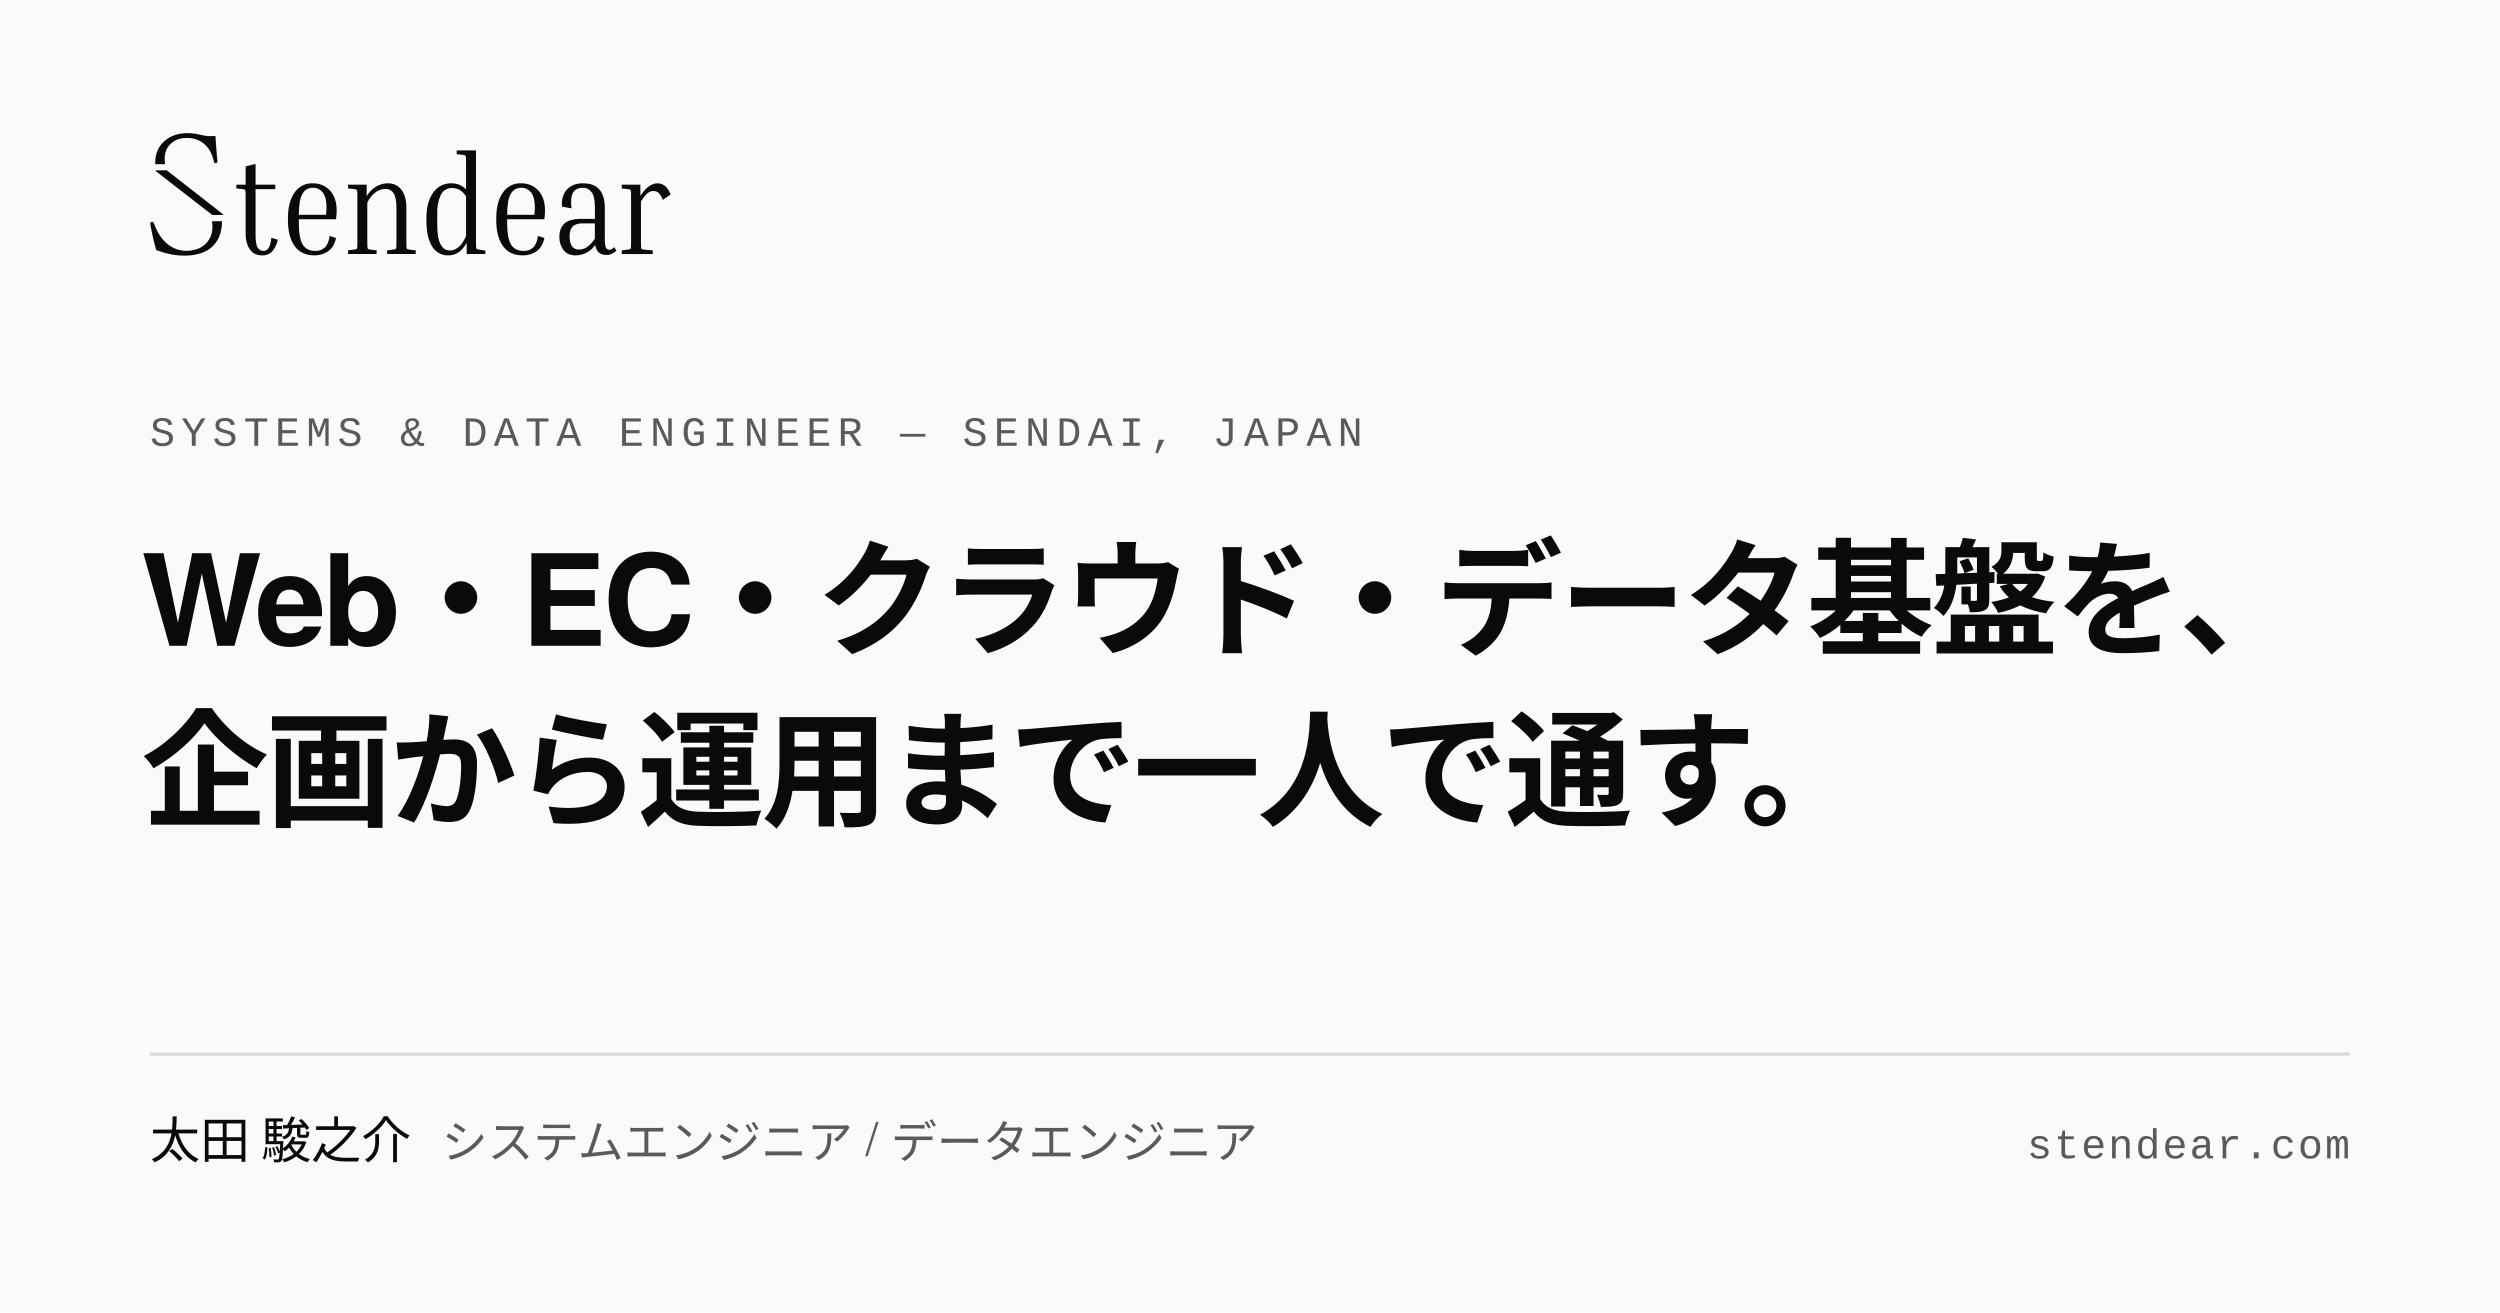
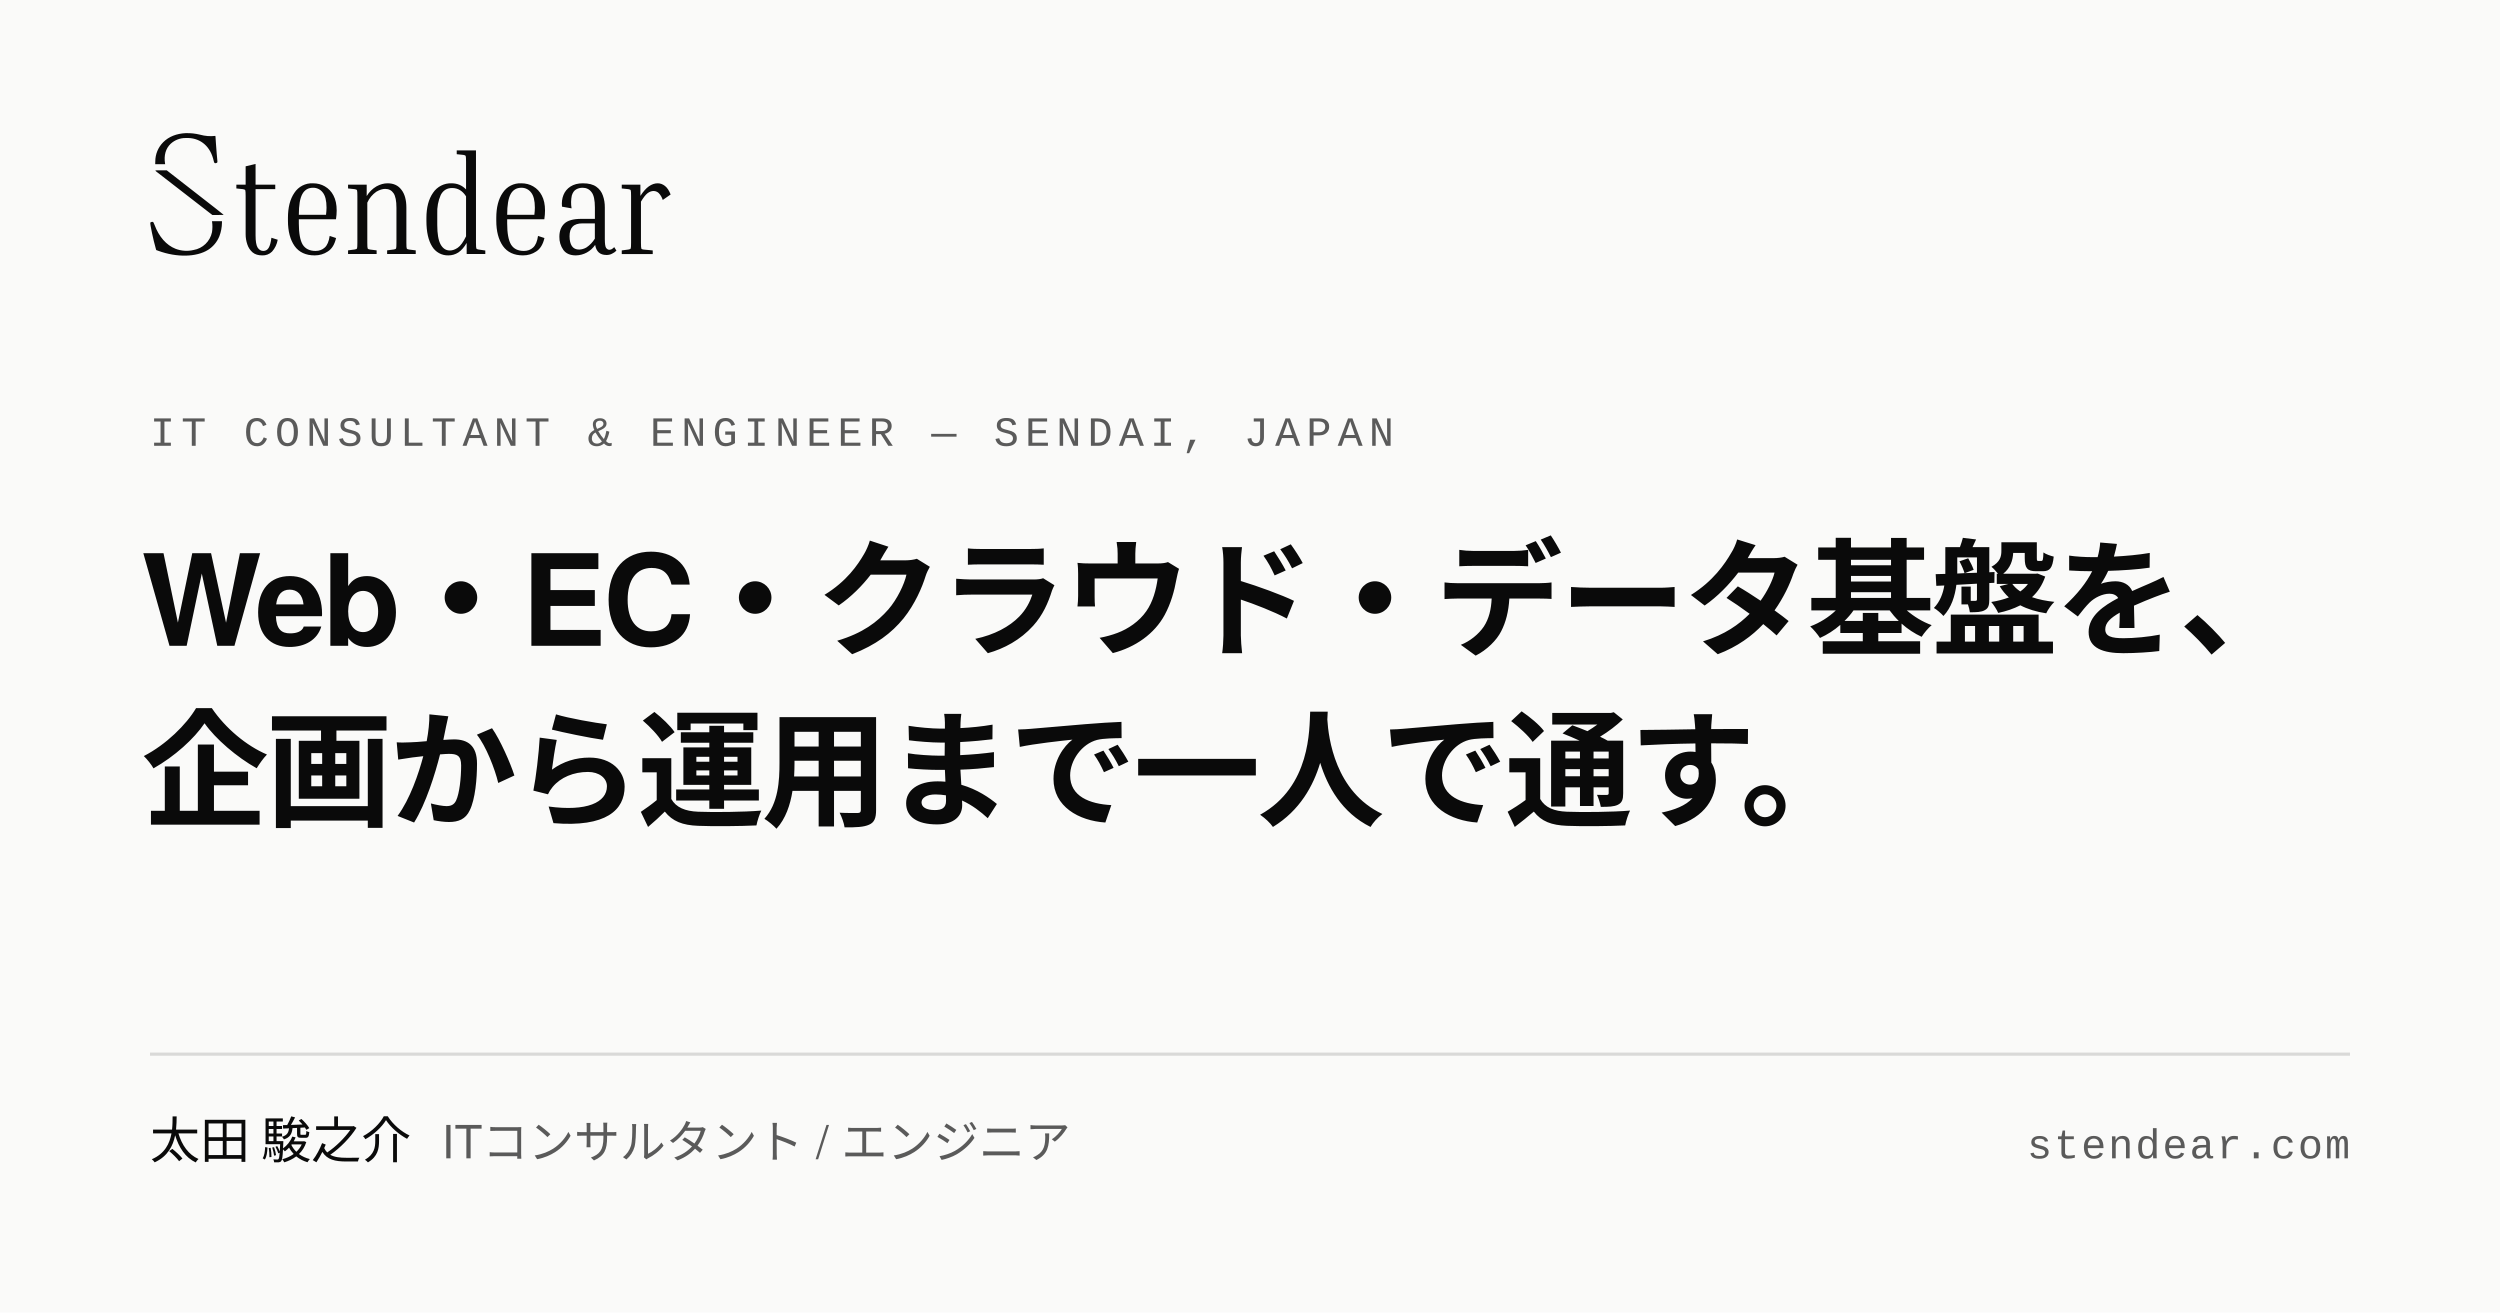
<svg xmlns="http://www.w3.org/2000/svg" width="1200" height="630" viewBox="0 0 1200 630">
  <rect width="1200" height="630" fill="#fafaf9" />
  <g transform="translate(72 64) scale(2.1)" fill="#0a0a0a">
    <path d="M8.24-.05Q4.95.1 3.01 2.04a6.2 6.2 0 0 0-1.8 4.38l-.02.63h2.27l-.02-.14c-.3-1.87.14-3.43 1.28-4.52a5 5 0 0 1 3.47-1.32c3.02-.14 5.35 1.6 6.22 4.64l.16.62c.09.48.26.6.64.44.19-.07.22-.16.19-.47-.06-.44-.25-2.86-.33-4.01-.11-1.8-.1-1.71-.17-1.7a9 9 0 0 1-3.42-.27Q9.83-.09 8.24-.04m-7 8.57q.02.05.15.17l.7.54L13.39 18l.86.66h1.28c1.1 0 1.29 0 1.29-.05 0-.03-2.93-2.33-6.5-5.1l-6.5-5.06h-1.3c-1.11 0-1.29.01-1.29.06m1.06.36 6.06 4.7 6.04 4.7.68-.02h.68l-.4-.32-9.65-7.5-1.18-.92-.84-.66h-.7c-.39 0-.7.01-.69.02m11.89 11.29a8 8 0 0 1-.01 2.44 5.2 5.2 0 0 1-4.23 4.07 7 7 0 0 1-4.1-.28c-2.11-.83-3.8-2.76-4.8-5.46-.21-.55-.28-.66-.42-.69-.17-.04-.5.07-.55.18-.1.22.71 4.07 1.22 5.8l.13.46.5.18c4.2 1.54 8.67 1.45 11.35-.22a6.6 6.6 0 0 0 2.58-3.1 9 9 0 0 0 .6-3.12v-.34h-2.29zm93.65-7.56v-.86h4.26v2.56q.97-1.5 1.93-2.18 1-.7 2.02-.7.89 0 1.66.6.78.61 1.3 1.96l-1.8 1.25a4 4 0 0 0-.94-1.6q-.52-.45-1.16-.45-.69 0-1.38.51-.66.51-1.5 1.92V25q0 1.12.09 1.34.08.19.52.23l2.08.19v.83h-7.08v-.83l1.52-.2q.44-.06.53-.25.08-.2.08-1.31V14.33q0-1.11-.08-1.31t-.53-.26zm-3.53 15.2q-2.17 0-2.55-2.3a5.4 5.4 0 0 1-4.42 2.4q-1.94 0-2.85-1.25a5 5 0 0 1-.91-3q0-1.9 1.1-2.98 1.14-1.12 3.9-1.12h3.12v-2.6q0-2.55-.77-3.51-.75-1-2.05-1-.83 0-1.49.39-.66.38-.97 1.4a8 8 0 0 0-.05 2.92l-2.19-.39q-.14-1.5.34-2.68.5-1.21 1.6-1.92 1.14-.74 2.82-.74 2.02 0 3.1.8a4 4 0 0 1 1.49 2.02q.45 1.24.44 2.72v7.2q0 1.63.3 2.04.34.42.72.42.25 0 .53-.13.28-.15.6-.48l.5.8q-.4.42-1 .7-.54.3-1.32.3m-6.2-1.24a3.5 3.5 0 0 0 1.66-.48 6.4 6.4 0 0 0 1.93-2.02v-3.49h-2.82q-1.54 0-2.26.74-.7.7-.7 2.2 0 1.45.53 2.25.55.8 1.66.8m-7.93-2.64q-.5 2.18-1.88 3.07-1.35.9-3.02.9-3.06 0-4.59-2.14-1.52-2.18-1.52-5.8v-.64q0-3.59 1.47-5.72a4.8 4.8 0 0 1 4.26-2.18q1.5 0 2.7.7a5 5 0 0 1 1.97 2.08q.74 1.38.74 3.43a13 13 0 0 1-.16 2.01h-8.49v.96q0 3.36.89 4.84.9 1.44 2.93 1.44 1.26 0 2.1-.77.86-.77 1.13-2.66zm-5.28-11.49q-1.64 0-2.44 1.44t-.8 4.74h6.22v-.1a13 13 0 0 0 .11-1.53q0-2.4-.86-3.46a2.7 2.7 0 0 0-2.23-1.09m-8.24 14.34v.8h-4.26v-2.53q-.85 1.47-1.9 2.18-1.04.67-2.3.67a4.2 4.2 0 0 1-3.7-2.05q-1.3-2.08-1.3-5.85v-.64q0-3.61 1.51-5.76a4.9 4.9 0 0 1 4.23-2.18q1.97 0 3.32 1.4V6.5q0-1.11-.08-1.31t-.53-.26l-1.52-.16V3.9h4.4v21.09q0 1.11.08 1.31t.52.26zm-10.98-5.82q0 3 .75 4.41.77 1.41 2.13 1.41.89 0 1.82-.64.94-.65 1.88-2.6V14.4q-1.21-1.9-3.18-1.9-1.77 0-2.6 1.58a9.6 9.6 0 0 0-.8 4.32zm-4.92 5.79v.83H54.2v-.83l1.52-.2q.44-.06.53-.25.08-.2.08-1.31v-7.97q0-2.37-.66-3.33-.67-.99-1.91-.99-.91 0-2.02.64a6 6 0 0 0-2.07 2.5v9.15q0 1.11.08 1.31t.53.26l1.52.19v.83h-6.53v-.83l1.52-.2q.44-.06.53-.25.08-.2.08-1.31V14.33q0-1.11-.08-1.31t-.53-.26l-1.52-.16v-.86h4.26v2.6a6.3 6.3 0 0 1 2.24-2.22q1.28-.7 2.54-.7 2.05 0 3.15 1.47 1.14 1.44 1.14 4.1v8q0 1.11.08 1.31t.52.26zm-18.21-2.82q-.49 2.18-1.88 3.07-1.35.9-3 .9-3.07 0-4.6-2.14-1.52-2.18-1.52-5.8v-.64q0-3.59 1.47-5.72a4.8 4.8 0 0 1 4.25-2.18q1.5 0 2.71.7a5 5 0 0 1 1.97 2.08q.74 1.38.74 3.43a13 13 0 0 1-.16 2.01h-8.49v.96q0 3.36.88 4.84.92 1.44 2.94 1.44 1.26 0 2.1-.77.86-.77 1.13-2.66zm-5.28-11.49q-1.63 0-2.43 1.44t-.8 4.74h6.22v-.1a13 13 0 0 0 .11-1.53q0-2.4-.86-3.46a2.7 2.7 0 0 0-2.24-1.09m-8.06 11.88a5.4 5.4 0 0 1-1.3 2.72 3 3 0 0 1-2.27.86q-1.32 0-2.15-.67a4 4 0 0 1-1.22-1.83 7 7 0 0 1-.39-2.33v-8.74q0-1.11-.08-1.31-.06-.19-.52-.26l-1.52-.16v-.86h2.12v-4.2L24.13 7v4.74h4.5v1.02h-4.5v10.56q0 2.03.47 2.79.5.77 1.3.77t1.22-.7q.44-.72.63-2.31z" />
  </g>
-   <text x="72" y="214" font-family="'Geist Mono', 'SF Mono', Menlo, 'Courier New', monospace" font-size="20" letter-spacing="3" fill="#5a5a5a">SYSTEMS &amp; DATA ENGINEER — SENDAI, JAPAN</text>
+   <text x="72" y="214" font-family="'Geist Mono', 'SF Mono', Menlo, 'Courier New', monospace" font-size="20" letter-spacing="3" fill="#5a5a5a">IT CONSULTANT &amp; ENGINEER — SENDAI, JAPAN</text>
  <text x="68" y="310" font-family="'Hiragino Sans', 'Noto Sans JP', 'Helvetica Neue', sans-serif" font-size="61" font-weight="600" letter-spacing="-1.5" fill="#0a0a0a">Web・EC・クラウド・データ基盤を、</text>
  <text x="68" y="392" font-family="'Hiragino Sans', 'Noto Sans JP', 'Helvetica Neue', sans-serif" font-size="61" font-weight="600" letter-spacing="-1.5" fill="#0a0a0a">企画から運用まで一人で通す。</text>
  <line x1="72" y1="506" x2="1128" y2="506" stroke="#0a0a0a" stroke-opacity="0.14" stroke-width="1.5" />
  <text x="72" y="556" font-family="'Hiragino Sans', 'Noto Sans JP', 'Helvetica Neue', sans-serif" font-size="24" fill="#0a0a0a">太田 駿之介</text>
-   <text x="212" y="556" font-family="'Hiragino Sans', 'Noto Sans JP', 'Helvetica Neue', sans-serif" font-size="22" fill="#5a5a5a">システムエンジニア / データエンジニア</text>
+   <text x="212" y="556" font-family="'Hiragino Sans', 'Noto Sans JP', 'Helvetica Neue', sans-serif" font-size="22" fill="#5a5a5a">ITコンサルタント / エンジニア</text>
  <text x="1128" y="556" text-anchor="end" font-family="'Geist Mono', 'SF Mono', Menlo, 'Courier New', monospace" font-size="20" letter-spacing="1" fill="#5a5a5a">stendear.com</text>
</svg>
